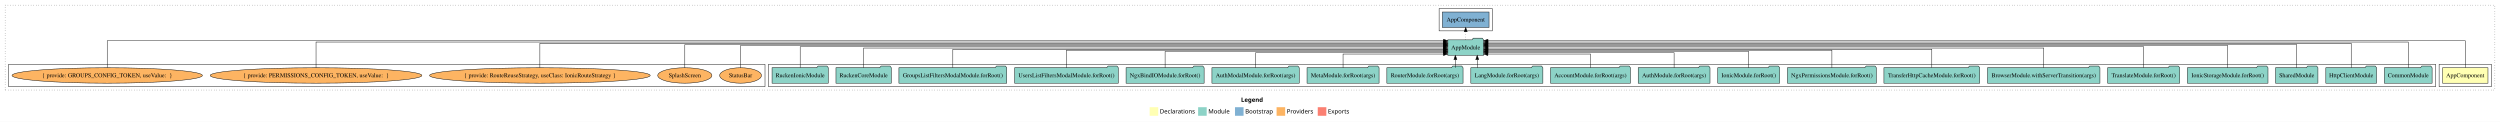
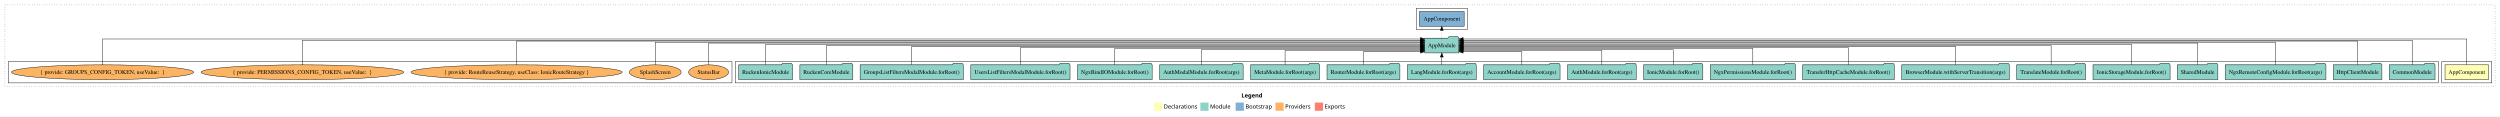
- <svg xmlns="http://www.w3.org/2000/svg" width="5830pt" height="284pt" viewBox="0.00 0.00 5830.00 284.00">
+ <svg xmlns="http://www.w3.org/2000/svg" width="6093pt" height="284pt" viewBox="0.00 0.00 6093.00 284.00">
  <g id="graph0" class="graph" transform="scale(1 1) rotate(0) translate(4 280)">
-     <polygon fill="#ffffff" stroke="transparent" points="-4,4 -4,-280 5826,-280 5826,4 -4,4" />
-     <text text-anchor="start" x="2890.009" y="-42.4" font-family="sans-serif" font-weight="bold" font-size="14.00" fill="#000000">Legend</text>
-     <polygon fill="#ffffb3" stroke="transparent" points="2677,-10 2677,-30 2697,-30 2697,-10 2677,-10" />
-     <text text-anchor="start" x="2700.629" y="-15.4" font-family="sans-serif" font-size="14.00" fill="#000000">  Declarations</text>
-     <polygon fill="#8dd3c7" stroke="transparent" points="2790,-10 2790,-30 2810,-30 2810,-10 2790,-10" />
-     <text text-anchor="start" x="2813.725" y="-15.4" font-family="sans-serif" font-size="14.00" fill="#000000">  Module</text>
-     <polygon fill="#80b1d3" stroke="transparent" points="2876,-10 2876,-30 2896,-30 2896,-10 2876,-10" />
-     <text text-anchor="start" x="2899.781" y="-15.4" font-family="sans-serif" font-size="14.00" fill="#000000">  Bootstrap</text>
-     <polygon fill="#fdb462" stroke="transparent" points="2973,-10 2973,-30 2993,-30 2993,-10 2973,-10" />
-     <text text-anchor="start" x="2996.673" y="-15.4" font-family="sans-serif" font-size="14.00" fill="#000000">  Providers</text>
-     <polygon fill="#fb8072" stroke="transparent" points="3069,-10 3069,-30 3089,-30 3089,-10 3069,-10" />
-     <text text-anchor="start" x="3092.726" y="-15.4" font-family="sans-serif" font-size="14.00" fill="#000000">  Exports</text>
+     <polygon fill="#ffffff" stroke="transparent" points="-4,4 -4,-280 6089,-280 6089,4 -4,4" />
+     <text text-anchor="start" x="3021.509" y="-42.4" font-family="sans-serif" font-weight="bold" font-size="14.00" fill="#000000">Legend</text>
+     <polygon fill="#ffffb3" stroke="transparent" points="2808.5,-10 2808.5,-30 2828.5,-30 2828.5,-10 2808.5,-10" />
+     <text text-anchor="start" x="2832.129" y="-15.4" font-family="sans-serif" font-size="14.00" fill="#000000">  Declarations</text>
+     <polygon fill="#8dd3c7" stroke="transparent" points="2921.5,-10 2921.5,-30 2941.5,-30 2941.5,-10 2921.5,-10" />
+     <text text-anchor="start" x="2945.225" y="-15.4" font-family="sans-serif" font-size="14.00" fill="#000000">  Module</text>
+     <polygon fill="#80b1d3" stroke="transparent" points="3007.5,-10 3007.5,-30 3027.5,-30 3027.5,-10 3007.5,-10" />
+     <text text-anchor="start" x="3031.281" y="-15.4" font-family="sans-serif" font-size="14.00" fill="#000000">  Bootstrap</text>
+     <polygon fill="#fdb462" stroke="transparent" points="3104.5,-10 3104.5,-30 3124.5,-30 3124.5,-10 3104.5,-10" />
+     <text text-anchor="start" x="3128.173" y="-15.4" font-family="sans-serif" font-size="14.00" fill="#000000">  Providers</text>
+     <polygon fill="#fb8072" stroke="transparent" points="3200.5,-10 3200.5,-30 3220.5,-30 3220.5,-10 3200.5,-10" />
+     <text text-anchor="start" x="3224.226" y="-15.4" font-family="sans-serif" font-size="14.00" fill="#000000">  Exports</text>
    <g id="clust1" class="cluster">
-       <polygon fill="none" stroke="#000000" stroke-dasharray="1,5" points="8,-70 8,-268 5814,-268 5814,-70 8,-70" />
+       <polygon fill="none" stroke="#000000" stroke-dasharray="1,5" points="8,-70 8,-268 6077,-268 6077,-70 8,-70" />
    </g>
    <g id="clust2" class="cluster">
-       <polygon fill="none" stroke="#000000" points="5684,-78 5684,-130 5806,-130 5806,-78 5684,-78" />
+       <polygon fill="none" stroke="#000000" points="5947,-78 5947,-130 6069,-130 6069,-78 5947,-78" />
    </g>
    <g id="clust4" class="cluster">
-       <polygon fill="none" stroke="#000000" points="1788,-78 1788,-130 5676,-130 5676,-78 1788,-78" />
+       <polygon fill="none" stroke="#000000" points="1788,-78 1788,-130 5939,-130 5939,-78 1788,-78" />
    </g>
    <g id="clust6" class="cluster">
-       <polygon fill="none" stroke="#000000" points="3352,-208 3352,-260 3476,-260 3476,-208 3352,-208" />
+       <polygon fill="none" stroke="#000000" points="3448,-208 3448,-260 3572,-260 3572,-208 3448,-208" />
    </g>
    <g id="clust7" class="cluster">
      <polygon fill="none" stroke="#000000" points="16,-78 16,-130 1780,-130 1780,-78 16,-78" />
    </g>
    <g id="node1" class="node">
-       <polygon fill="#ffffb3" stroke="#000000" points="5797.94,-122 5692.06,-122 5692.06,-86 5797.94,-86 5797.94,-122" />
-       <text text-anchor="middle" x="5745" y="-99.8" font-family="Times,serif" font-size="14.00" fill="#000000">AppComponent</text>
+       <polygon fill="#ffffb3" stroke="#000000" points="6060.94,-122 5955.06,-122 5955.06,-86 6060.94,-86 6060.94,-122" />
+       <text text-anchor="middle" x="6008" y="-99.8" font-family="Times,serif" font-size="14.00" fill="#000000">AppComponent</text>
    </g>
    <g id="node2" class="node">
-       <polygon fill="#8dd3c7" stroke="#000000" points="3455.657,-187 3452.657,-191 3431.657,-191 3428.657,-187 3372.343,-187 3372.343,-151 3455.657,-151 3455.657,-187" />
-       <text text-anchor="middle" x="3414" y="-164.8" font-family="Times,serif" font-size="14.00" fill="#000000">AppModule</text>
+       <polygon fill="#8dd3c7" stroke="#000000" points="3551.657,-187 3548.657,-191 3527.657,-191 3524.657,-187 3468.343,-187 3468.343,-151 3551.657,-151 3551.657,-187" />
+       <text text-anchor="middle" x="3510" y="-164.8" font-family="Times,serif" font-size="14.00" fill="#000000">AppModule</text>
    </g>
    <g id="edge1" class="edge">
-       <path fill="none" stroke="#000000" d="M5745,-122.38C5745,-146.279 5745,-185 5745,-185 5745,-185 3465.947,-185 3465.947,-185" />
-       <polygon fill="#000000" stroke="#000000" points="3465.947,-181.5 3455.947,-185 3465.947,-188.5 3465.947,-181.5" />
-     </g>
-     <g id="node23" class="node">
-       <polygon fill="#80b1d3" stroke="#000000" points="3468.439,-252 3359.561,-252 3359.561,-216 3468.439,-216 3468.439,-252" />
-       <text text-anchor="middle" x="3414" y="-229.8" font-family="Times,serif" font-size="14.00" fill="#000000">AppComponent </text>
-     </g>
-     <g id="edge22" class="edge">
-       <path fill="none" stroke="#000000" stroke-dasharray="1,5" d="M3414,-187.106C3414,-187.106 3414,-205.991 3414,-205.991" />
-       <polygon fill="#000000" stroke="#000000" points="3410.5,-205.991 3414,-215.991 3417.5,-205.991 3410.5,-205.991" />
+       <path fill="none" stroke="#000000" d="M6008,-122.38C6008,-146.279 6008,-185 6008,-185 6008,-185 3561.79,-185 3561.79,-185" />
+       <polygon fill="#000000" stroke="#000000" points="3561.79,-181.5 3551.79,-185 3561.79,-188.5 3561.79,-181.5" />
+     </g>
+     <g id="node24" class="node">
+       <polygon fill="#80b1d3" stroke="#000000" points="3564.439,-252 3455.561,-252 3455.561,-216 3564.439,-216 3564.439,-252" />
+       <text text-anchor="middle" x="3510" y="-229.8" font-family="Times,serif" font-size="14.00" fill="#000000">AppComponent </text>
+     </g>
+     <g id="edge23" class="edge">
+       <path fill="none" stroke="#000000" stroke-dasharray="1,5" d="M3510,-187.106C3510,-187.106 3510,-205.991 3510,-205.991" />
+       <polygon fill="#000000" stroke="#000000" points="3506.5,-205.991 3510,-215.991 3513.5,-205.991 3506.5,-205.991" />
    </g>
    <g id="node3" class="node">
-       <polygon fill="#8dd3c7" stroke="#000000" points="5667.668,-122 5664.668,-126 5643.668,-126 5640.668,-122 5556.332,-122 5556.332,-86 5667.668,-86 5667.668,-122" />
-       <text text-anchor="middle" x="5612" y="-99.8" font-family="Times,serif" font-size="14.00" fill="#000000">CommonModule</text>
+       <polygon fill="#8dd3c7" stroke="#000000" points="5930.668,-122 5927.668,-126 5906.668,-126 5903.668,-122 5819.332,-122 5819.332,-86 5930.668,-86 5930.668,-122" />
+       <text text-anchor="middle" x="5875" y="-99.8" font-family="Times,serif" font-size="14.00" fill="#000000">CommonModule</text>
    </g>
    <g id="edge2" class="edge">
-       <path fill="none" stroke="#000000" d="M5612,-122.091C5612,-145.133 5612,-182 5612,-182 5612,-182 3465.945,-182 3465.945,-182" />
-       <polygon fill="#000000" stroke="#000000" points="3465.945,-178.5 3455.945,-182 3465.945,-185.5 3465.945,-178.5" />
+       <path fill="none" stroke="#000000" d="M5875,-122.091C5875,-145.133 5875,-182 5875,-182 5875,-182 3561.801,-182 3561.801,-182" />
+       <polygon fill="#000000" stroke="#000000" points="3561.801,-178.5 3551.801,-182 3561.801,-185.5 3561.801,-178.5" />
    </g>
    <g id="node4" class="node">
-       <polygon fill="#8dd3c7" stroke="#000000" points="5538.161,-122 5535.161,-126 5514.161,-126 5511.161,-122 5419.839,-122 5419.839,-86 5538.161,-86 5538.161,-122" />
-       <text text-anchor="middle" x="5479" y="-99.8" font-family="Times,serif" font-size="14.00" fill="#000000">HttpClientModule</text>
+       <polygon fill="#8dd3c7" stroke="#000000" points="5801.161,-122 5798.161,-126 5777.161,-126 5774.161,-122 5682.839,-122 5682.839,-86 5801.161,-86 5801.161,-122" />
+       <text text-anchor="middle" x="5742" y="-99.8" font-family="Times,serif" font-size="14.00" fill="#000000">HttpClientModule</text>
    </g>
    <g id="edge3" class="edge">
-       <path fill="none" stroke="#000000" d="M5479,-122.155C5479,-144.352 5479,-179 5479,-179 5479,-179 3465.716,-179 3465.716,-179" />
-       <polygon fill="#000000" stroke="#000000" points="3465.716,-175.5 3455.716,-179 3465.716,-182.5 3465.716,-175.5" />
+       <path fill="none" stroke="#000000" d="M5742,-122.011C5742,-144.485 5742,-180 5742,-180 5742,-180 3562.103,-180 3562.103,-180" />
+       <polygon fill="#000000" stroke="#000000" points="3562.103,-176.5 3552.103,-180 3562.103,-183.5 3562.103,-176.5" />
    </g>
    <g id="node5" class="node">
+       <polygon fill="#8dd3c7" stroke="#000000" points="5664.781,-122 5661.781,-126 5640.781,-126 5637.781,-122 5419.219,-122 5419.219,-86 5664.781,-86 5664.781,-122" />
+       <text text-anchor="middle" x="5542" y="-99.8" font-family="Times,serif" font-size="14.00" fill="#000000">NgxRemoteConfigModule.forRoot(args)</text>
+     </g>
+     <g id="edge4" class="edge">
+       <path fill="none" stroke="#000000" d="M5542,-122.045C5542,-143.662 5542,-177 5542,-177 5542,-177 3561.975,-177 3561.975,-177" />
+       <polygon fill="#000000" stroke="#000000" points="3561.975,-173.5 3551.975,-177 3561.975,-180.5 3561.975,-173.5" />
+     </g>
+     <g id="node6" class="node">
      <polygon fill="#8dd3c7" stroke="#000000" points="5401.423,-122 5398.423,-126 5377.423,-126 5374.423,-122 5302.577,-122 5302.577,-86 5401.423,-86 5401.423,-122" />
      <text text-anchor="middle" x="5352" y="-99.8" font-family="Times,serif" font-size="14.00" fill="#000000">SharedModule</text>
    </g>
-     <g id="edge4" class="edge">
-       <path fill="none" stroke="#000000" d="M5352,-122.169C5352,-143.498 5352,-176 5352,-176 5352,-176 3465.826,-176 3465.826,-176" />
-       <polygon fill="#000000" stroke="#000000" points="3465.826,-172.5 3455.826,-176 3465.826,-179.5 3465.826,-172.5" />
-     </g>
-     <g id="node6" class="node">
+     <g id="edge5" class="edge">
+       <path fill="none" stroke="#000000" d="M5352,-122.284C5352,-143.321 5352,-175 5352,-175 5352,-175 3561.934,-175 3561.934,-175" />
+       <polygon fill="#000000" stroke="#000000" points="3561.934,-171.5 3551.934,-175 3561.934,-178.5 3561.934,-171.5" />
+     </g>
+     <g id="node7" class="node">
      <polygon fill="#8dd3c7" stroke="#000000" points="5284.949,-122 5281.949,-126 5260.949,-126 5257.949,-122 5097.051,-122 5097.051,-86 5284.949,-86 5284.949,-122" />
      <text text-anchor="middle" x="5191" y="-99.8" font-family="Times,serif" font-size="14.00" fill="#000000">IonicStorageModule.forRoot()</text>
    </g>
-     <g id="edge5" class="edge">
-       <path fill="none" stroke="#000000" d="M5191,-122.027C5191,-142.767 5191,-174 5191,-174 5191,-174 3465.74,-174 3465.74,-174" />
-       <polygon fill="#000000" stroke="#000000" points="3465.74,-170.5 3455.74,-174 3465.74,-177.5 3465.74,-170.5" />
-     </g>
-     <g id="node7" class="node">
+     <g id="edge6" class="edge">
+       <path fill="none" stroke="#000000" d="M5191,-122.223C5191,-142.365 5191,-172 5191,-172 5191,-172 3561.972,-172 3561.972,-172" />
+       <polygon fill="#000000" stroke="#000000" points="3561.972,-168.5 3551.972,-172 3561.972,-175.5 3561.972,-168.5" />
+     </g>
+     <g id="node8" class="node">
      <polygon fill="#8dd3c7" stroke="#000000" points="5079.002,-122 5076.002,-126 5055.002,-126 5052.002,-122 4910.998,-122 4910.998,-86 5079.002,-86 5079.002,-122" />
      <text text-anchor="middle" x="4995" y="-99.8" font-family="Times,serif" font-size="14.00" fill="#000000">TranslateModule.forRoot()</text>
    </g>
-     <g id="edge6" class="edge">
-       <path fill="none" stroke="#000000" d="M4995,-122.308C4995,-142.145 4995,-171 4995,-171 4995,-171 3465.881,-171 3465.881,-171" />
-       <polygon fill="#000000" stroke="#000000" points="3465.881,-167.5 3455.881,-171 3465.881,-174.5 3465.881,-167.5" />
-     </g>
-     <g id="node8" class="node">
+     <g id="edge7" class="edge">
+       <path fill="none" stroke="#000000" d="M4995,-122.106C4995,-141.339 4995,-169 4995,-169 4995,-169 3561.658,-169 3561.658,-169" />
+       <polygon fill="#000000" stroke="#000000" points="3561.658,-165.5 3551.658,-169 3561.658,-172.5 3561.658,-165.5" />
+     </g>
+     <g id="node9" class="node">
      <polygon fill="#8dd3c7" stroke="#000000" points="4893.079,-122 4890.079,-126 4869.079,-126 4866.079,-122 4630.921,-122 4630.921,-86 4893.079,-86 4893.079,-122" />
      <text text-anchor="middle" x="4762" y="-99.8" font-family="Times,serif" font-size="14.00" fill="#000000">BrowserModule.withServerTransition(args)</text>
    </g>
-     <g id="edge7" class="edge">
-       <path fill="none" stroke="#000000" d="M4762,-122.169C4762,-141.09 4762,-168 4762,-168 4762,-168 3465.821,-168 3465.821,-168" />
-       <polygon fill="#000000" stroke="#000000" points="3465.821,-164.5 3455.821,-168 3465.821,-171.5 3465.821,-164.5" />
-     </g>
-     <g id="node9" class="node">
+     <g id="edge8" class="edge">
+       <path fill="none" stroke="#000000" d="M4762,-122.222C4762,-140.828 4762,-167 4762,-167 4762,-167 3562.014,-167 3562.014,-167" />
+       <polygon fill="#000000" stroke="#000000" points="3562.014,-163.5 3552.014,-167 3562.014,-170.5 3562.014,-163.5" />
+     </g>
+     <g id="node10" class="node">
      <polygon fill="#8dd3c7" stroke="#000000" points="4612.696,-122 4609.696,-126 4588.696,-126 4585.696,-122 4389.304,-122 4389.304,-86 4612.696,-86 4612.696,-122" />
      <text text-anchor="middle" x="4501" y="-99.8" font-family="Times,serif" font-size="14.00" fill="#000000">TransferHttpCacheModule.forRoot()</text>
    </g>
-     <g id="edge8" class="edge">
-       <path fill="none" stroke="#000000" d="M4501,-122.302C4501,-140.27 4501,-165 4501,-165 4501,-165 3465.946,-165 3465.946,-165" />
-       <polygon fill="#000000" stroke="#000000" points="3465.946,-161.5 3455.946,-165 3465.946,-168.5 3465.946,-161.5" />
-     </g>
-     <g id="node10" class="node">
+     <g id="edge9" class="edge">
+       <path fill="none" stroke="#000000" d="M4501,-122.002C4501,-139.675 4501,-164 4501,-164 4501,-164 3561.949,-164 3561.949,-164" />
+       <polygon fill="#000000" stroke="#000000" points="3561.949,-160.5 3551.949,-164 3561.949,-167.5 3561.949,-160.5" />
+     </g>
+     <g id="node11" class="node">
      <polygon fill="#8dd3c7" stroke="#000000" points="4371.69,-122 4368.69,-126 4347.69,-126 4344.69,-122 4164.31,-122 4164.31,-86 4371.69,-86 4371.69,-122" />
      <text text-anchor="middle" x="4268" y="-99.8" font-family="Times,serif" font-size="14.00" fill="#000000">NgxPermissionsModule.forRoot()</text>
    </g>
-     <g id="edge9" class="edge">
-       <path fill="none" stroke="#000000" d="M4268,-122.022C4268,-139.373 4268,-163 4268,-163 4268,-163 3465.768,-163 3465.768,-163" />
-       <polygon fill="#000000" stroke="#000000" points="3465.768,-159.5 3455.768,-163 3465.768,-166.5 3465.768,-159.5" />
-     </g>
-     <g id="node11" class="node">
+     <g id="edge10" class="edge">
+       <path fill="none" stroke="#000000" d="M4268,-122.034C4268,-139.06 4268,-162 4268,-162 4268,-162 3561.833,-162 3561.833,-162" />
+       <polygon fill="#000000" stroke="#000000" points="3561.833,-158.5 3551.833,-162 3561.833,-165.5 3561.833,-158.5" />
+     </g>
+     <g id="node12" class="node">
      <polygon fill="#8dd3c7" stroke="#000000" points="4146.185,-122 4143.185,-126 4122.185,-126 4119.185,-122 4001.814,-122 4001.814,-86 4146.185,-86 4146.185,-122" />
      <text text-anchor="middle" x="4074" y="-99.8" font-family="Times,serif" font-size="14.00" fill="#000000">IonicModule.forRoot()</text>
    </g>
-     <g id="edge10" class="edge">
-       <path fill="none" stroke="#000000" d="M4074,-122.027C4074,-138.398 4074,-160 4074,-160 4074,-160 3465.787,-160 3465.787,-160" />
-       <polygon fill="#000000" stroke="#000000" points="3465.787,-156.5 3455.787,-160 3465.787,-163.5 3465.787,-156.5" />
-     </g>
-     <g id="node12" class="node">
+     <g id="edge11" class="edge">
+       <path fill="none" stroke="#000000" d="M4074,-122.009C4074,-138.049 4074,-159 4074,-159 4074,-159 3561.931,-159 3561.931,-159" />
+       <polygon fill="#000000" stroke="#000000" points="3561.931,-155.5 3551.931,-159 3561.931,-162.5 3561.931,-155.5" />
+     </g>
+     <g id="node13" class="node">
      <polygon fill="#8dd3c7" stroke="#000000" points="3983.737,-122 3980.737,-126 3959.737,-126 3956.737,-122 3816.263,-122 3816.263,-86 3983.737,-86 3983.737,-122" />
      <text text-anchor="middle" x="3900" y="-99.8" font-family="Times,serif" font-size="14.00" fill="#000000">AuthModule.forRoot(args)</text>
    </g>
-     <g id="edge11" class="edge">
-       <path fill="none" stroke="#000000" d="M3900,-122.24C3900,-137.571 3900,-157 3900,-157 3900,-157 3465.857,-157 3465.857,-157" />
-       <polygon fill="#000000" stroke="#000000" points="3465.857,-153.5 3455.857,-157 3465.857,-160.5 3465.857,-153.5" />
-     </g>
-     <g id="node13" class="node">
+     <g id="edge12" class="edge">
+       <path fill="none" stroke="#000000" d="M3900,-122.24C3900,-137.571 3900,-157 3900,-157 3900,-157 3561.737,-157 3561.737,-157" />
+       <polygon fill="#000000" stroke="#000000" points="3561.737,-153.5 3551.737,-157 3561.737,-160.5 3561.737,-153.5" />
+     </g>
+     <g id="node14" class="node">
      <polygon fill="#8dd3c7" stroke="#000000" points="3798.166,-122 3795.166,-126 3774.166,-126 3771.166,-122 3611.834,-122 3611.834,-86 3798.166,-86 3798.166,-122" />
      <text text-anchor="middle" x="3705" y="-99.8" font-family="Times,serif" font-size="14.00" fill="#000000">AccountModule.forRoot(args)</text>
    </g>
-     <g id="edge12" class="edge">
-       <path fill="none" stroke="#000000" d="M3705,-122.051C3705,-136.373 3705,-154 3705,-154 3705,-154 3465.693,-154 3465.693,-154" />
-       <polygon fill="#000000" stroke="#000000" points="3465.693,-150.5 3455.693,-154 3465.693,-157.5 3465.693,-150.5" />
-     </g>
-     <g id="node14" class="node">
+     <g id="edge13" class="edge">
+       <path fill="none" stroke="#000000" d="M3705,-122.051C3705,-136.373 3705,-154 3705,-154 3705,-154 3561.832,-154 3561.832,-154" />
+       <polygon fill="#000000" stroke="#000000" points="3561.832,-150.5 3551.832,-154 3561.832,-157.5 3561.832,-150.5" />
+     </g>
+     <g id="node15" class="node">
      <polygon fill="#8dd3c7" stroke="#000000" points="3594.006,-122 3591.006,-126 3570.006,-126 3567.006,-122 3425.994,-122 3425.994,-86 3594.006,-86 3594.006,-122" />
      <text text-anchor="middle" x="3510" y="-99.8" font-family="Times,serif" font-size="14.00" fill="#000000">LangModule.forRoot(args)</text>
    </g>
-     <g id="edge13" class="edge">
-       <path fill="none" stroke="#000000" d="M3440.912,-122.106C3440.912,-122.106 3440.912,-140.991 3440.912,-140.991" />
-       <polygon fill="#000000" stroke="#000000" points="3437.413,-140.991 3440.912,-150.991 3444.413,-140.991 3437.413,-140.991" />
-     </g>
-     <g id="node15" class="node">
+     <g id="edge14" class="edge">
+       <path fill="none" stroke="#000000" d="M3510,-122.106C3510,-122.106 3510,-140.991 3510,-140.991" />
+       <polygon fill="#000000" stroke="#000000" points="3506.5,-140.991 3510,-150.991 3513.5,-140.991 3506.5,-140.991" />
+     </g>
+     <g id="node16" class="node">
      <polygon fill="#8dd3c7" stroke="#000000" points="3407.842,-122 3404.842,-126 3383.842,-126 3380.842,-122 3230.158,-122 3230.158,-86 3407.842,-86 3407.842,-122" />
      <text text-anchor="middle" x="3319" y="-99.8" font-family="Times,serif" font-size="14.00" fill="#000000">RouterModule.forRoot(args)</text>
    </g>
-     <g id="edge14" class="edge">
-       <path fill="none" stroke="#000000" d="M3389.921,-122.106C3389.921,-122.106 3389.921,-140.991 3389.921,-140.991" />
-       <polygon fill="#000000" stroke="#000000" points="3386.421,-140.991 3389.921,-150.991 3393.421,-140.991 3386.421,-140.991" />
-     </g>
-     <g id="node16" class="node">
+     <g id="edge15" class="edge">
+       <path fill="none" stroke="#000000" d="M3319,-122.051C3319,-136.373 3319,-154 3319,-154 3319,-154 3458.084,-154 3458.084,-154" />
+       <polygon fill="#000000" stroke="#000000" points="3458.084,-157.5 3468.084,-154 3458.084,-150.5 3458.084,-157.5" />
+     </g>
+     <g id="node17" class="node">
      <polygon fill="#8dd3c7" stroke="#000000" points="3212.004,-122 3209.004,-126 3188.004,-126 3185.004,-122 3043.996,-122 3043.996,-86 3212.004,-86 3212.004,-122" />
      <text text-anchor="middle" x="3128" y="-99.8" font-family="Times,serif" font-size="14.00" fill="#000000">MetaModule.forRoot(args)</text>
    </g>
-     <g id="edge15" class="edge">
-       <path fill="none" stroke="#000000" d="M3128,-122.051C3128,-136.373 3128,-154 3128,-154 3128,-154 3362.107,-154 3362.107,-154" />
-       <polygon fill="#000000" stroke="#000000" points="3362.107,-157.5 3372.107,-154 3362.107,-150.5 3362.107,-157.5" />
-     </g>
-     <g id="node17" class="node">
+     <g id="edge16" class="edge">
+       <path fill="none" stroke="#000000" d="M3128,-122.24C3128,-137.571 3128,-157 3128,-157 3128,-157 3458.027,-157 3458.027,-157" />
+       <polygon fill="#000000" stroke="#000000" points="3458.027,-160.5 3468.027,-157 3458.027,-153.5 3458.027,-160.5" />
+     </g>
+     <g id="node18" class="node">
      <polygon fill="#8dd3c7" stroke="#000000" points="3025.786,-122 3022.786,-126 3001.786,-126 2998.786,-122 2822.214,-122 2822.214,-86 3025.786,-86 3025.786,-122" />
      <text text-anchor="middle" x="2924" y="-99.8" font-family="Times,serif" font-size="14.00" fill="#000000">AuthModalModule.forRoot(args)</text>
    </g>
-     <g id="edge16" class="edge">
-       <path fill="none" stroke="#000000" d="M2924,-122.24C2924,-137.571 2924,-157 2924,-157 2924,-157 3362.223,-157 3362.223,-157" />
-       <polygon fill="#000000" stroke="#000000" points="3362.223,-160.5 3372.223,-157 3362.223,-153.5 3362.223,-160.5" />
-     </g>
-     <g id="node18" class="node">
+     <g id="edge17" class="edge">
+       <path fill="none" stroke="#000000" d="M2924,-122.009C2924,-138.049 2924,-159 2924,-159 2924,-159 3458.326,-159 3458.326,-159" />
+       <polygon fill="#000000" stroke="#000000" points="3458.326,-162.5 3468.326,-159 3458.326,-155.5 3458.326,-162.5" />
+     </g>
+     <g id="node19" class="node">
      <polygon fill="#8dd3c7" stroke="#000000" points="2804.02,-122 2801.02,-126 2780.02,-126 2777.02,-122 2621.98,-122 2621.98,-86 2804.02,-86 2804.02,-122" />
      <text text-anchor="middle" x="2713" y="-99.8" font-family="Times,serif" font-size="14.00" fill="#000000">NgxBindIOModule.forRoot()</text>
    </g>
-     <g id="edge17" class="edge">
-       <path fill="none" stroke="#000000" d="M2713,-122.027C2713,-138.398 2713,-160 2713,-160 2713,-160 3362.249,-160 3362.249,-160" />
-       <polygon fill="#000000" stroke="#000000" points="3362.249,-163.5 3372.249,-160 3362.249,-156.5 3362.249,-163.5" />
-     </g>
-     <g id="node19" class="node">
+     <g id="edge18" class="edge">
+       <path fill="none" stroke="#000000" d="M2713,-122.034C2713,-139.06 2713,-162 2713,-162 2713,-162 3458.272,-162 3458.272,-162" />
+       <polygon fill="#000000" stroke="#000000" points="3458.272,-165.5 3468.272,-162 3458.272,-158.5 3458.272,-165.5" />
+     </g>
+     <g id="node20" class="node">
      <polygon fill="#8dd3c7" stroke="#000000" points="2603.893,-122 2600.893,-126 2579.893,-126 2576.893,-122 2362.107,-122 2362.107,-86 2603.893,-86 2603.893,-122" />
      <text text-anchor="middle" x="2483" y="-99.8" font-family="Times,serif" font-size="14.00" fill="#000000">UsersListFiltersModalModule.forRoot()</text>
    </g>
-     <g id="edge18" class="edge">
-       <path fill="none" stroke="#000000" d="M2483,-122.022C2483,-139.373 2483,-163 2483,-163 2483,-163 3362.188,-163 3362.188,-163" />
-       <polygon fill="#000000" stroke="#000000" points="3362.188,-166.5 3372.188,-163 3362.188,-159.5 3362.188,-166.5" />
-     </g>
-     <g id="node20" class="node">
+     <g id="edge19" class="edge">
+       <path fill="none" stroke="#000000" d="M2483,-122.002C2483,-139.675 2483,-164 2483,-164 2483,-164 3458.148,-164 3458.148,-164" />
+       <polygon fill="#000000" stroke="#000000" points="3458.148,-167.5 3468.148,-164 3458.148,-160.5 3458.148,-167.5" />
+     </g>
+     <g id="node21" class="node">
      <polygon fill="#8dd3c7" stroke="#000000" points="2343.734,-122 2340.734,-126 2319.734,-126 2316.734,-122 2092.266,-122 2092.266,-86 2343.734,-86 2343.734,-122" />
      <text text-anchor="middle" x="2218" y="-99.8" font-family="Times,serif" font-size="14.00" fill="#000000">GroupsListFiltersModalModule.forRoot()</text>
    </g>
-     <g id="edge19" class="edge">
-       <path fill="none" stroke="#000000" d="M2218,-122.302C2218,-140.27 2218,-165 2218,-165 2218,-165 3362.135,-165 3362.135,-165" />
-       <polygon fill="#000000" stroke="#000000" points="3362.135,-168.5 3372.135,-165 3362.135,-161.5 3362.135,-168.5" />
-     </g>
-     <g id="node21" class="node">
+     <g id="edge20" class="edge">
+       <path fill="none" stroke="#000000" d="M2218,-122.222C2218,-140.828 2218,-167 2218,-167 2218,-167 3458.113,-167 3458.113,-167" />
+       <polygon fill="#000000" stroke="#000000" points="3458.113,-170.5 3468.113,-167 3458.113,-163.5 3458.113,-170.5" />
+     </g>
+     <g id="node22" class="node">
      <polygon fill="#8dd3c7" stroke="#000000" points="2074.528,-122 2071.528,-126 2050.528,-126 2047.528,-122 1945.472,-122 1945.472,-86 2074.528,-86 2074.528,-122" />
      <text text-anchor="middle" x="2010" y="-99.8" font-family="Times,serif" font-size="14.00" fill="#000000">RuckenCoreModule</text>
    </g>
-     <g id="edge20" class="edge">
-       <path fill="none" stroke="#000000" d="M2010,-122.169C2010,-141.09 2010,-168 2010,-168 2010,-168 3361.981,-168 3361.981,-168" />
-       <polygon fill="#000000" stroke="#000000" points="3361.981,-171.5 3371.981,-168 3361.981,-164.5 3361.981,-171.5" />
-     </g>
-     <g id="node22" class="node">
+     <g id="edge21" class="edge">
+       <path fill="none" stroke="#000000" d="M2010,-122.106C2010,-141.339 2010,-169 2010,-169 2010,-169 3458.316,-169 3458.316,-169" />
+       <polygon fill="#000000" stroke="#000000" points="3458.316,-172.5 3468.316,-169 3458.316,-165.5 3458.316,-172.5" />
+     </g>
+     <g id="node23" class="node">
      <polygon fill="#8dd3c7" stroke="#000000" points="1927.581,-122 1924.581,-126 1903.581,-126 1900.581,-122 1796.419,-122 1796.419,-86 1927.581,-86 1927.581,-122" />
      <text text-anchor="middle" x="1862" y="-99.8" font-family="Times,serif" font-size="14.00" fill="#000000">RuckenIonicModule</text>
    </g>
-     <g id="edge21" class="edge">
-       <path fill="none" stroke="#000000" d="M1862,-122.308C1862,-142.145 1862,-171 1862,-171 1862,-171 3362.086,-171 3362.086,-171" />
-       <polygon fill="#000000" stroke="#000000" points="3362.086,-174.5 3372.086,-171 3362.086,-167.5 3362.086,-174.5" />
-     </g>
-     <g id="node24" class="node">
+     <g id="edge22" class="edge">
+       <path fill="none" stroke="#000000" d="M1862,-122.223C1862,-142.365 1862,-172 1862,-172 1862,-172 3458.023,-172 3458.023,-172" />
+       <polygon fill="#000000" stroke="#000000" points="3458.023,-175.5 3468.023,-172 3458.023,-168.5 3458.023,-175.5" />
+     </g>
+     <g id="node25" class="node">
      <ellipse fill="#fdb462" stroke="#000000" cx="1723" cy="-104" rx="48.669" ry="18" />
      <text text-anchor="middle" x="1723" y="-99.8" font-family="Times,serif" font-size="14.00" fill="#000000">StatusBar</text>
    </g>
-     <g id="edge23" class="edge">
-       <path fill="none" stroke="#000000" d="M1723,-122.027C1723,-142.767 1723,-174 1723,-174 1723,-174 3362.2,-174 3362.2,-174" />
-       <polygon fill="#000000" stroke="#000000" points="3362.2,-177.5 3372.2,-174 3362.2,-170.5 3362.2,-177.5" />
-     </g>
-     <g id="node25" class="node">
+     <g id="edge24" class="edge">
+       <path fill="none" stroke="#000000" d="M1723,-122.284C1723,-143.321 1723,-175 1723,-175 1723,-175 3458.025,-175 3458.025,-175" />
+       <polygon fill="#000000" stroke="#000000" points="3458.025,-178.5 3468.025,-175 3458.025,-171.5 3458.025,-178.5" />
+     </g>
+     <g id="node26" class="node">
      <ellipse fill="#fdb462" stroke="#000000" cx="1593" cy="-104" rx="63.119" ry="18" />
      <text text-anchor="middle" x="1593" y="-99.8" font-family="Times,serif" font-size="14.00" fill="#000000">SplashScreen</text>
    </g>
-     <g id="edge24" class="edge">
-       <path fill="none" stroke="#000000" d="M1593,-122.169C1593,-143.498 1593,-176 1593,-176 1593,-176 3362.107,-176 3362.107,-176" />
-       <polygon fill="#000000" stroke="#000000" points="3362.107,-179.5 3372.107,-176 3362.107,-172.5 3362.107,-179.5" />
-     </g>
-     <g id="node26" class="node">
+     <g id="edge25" class="edge">
+       <path fill="none" stroke="#000000" d="M1593,-122.045C1593,-143.662 1593,-177 1593,-177 1593,-177 3458.178,-177 3458.178,-177" />
+       <polygon fill="#000000" stroke="#000000" points="3458.178,-180.5 3468.178,-177 3458.178,-173.5 3458.178,-180.5" />
+     </g>
+     <g id="node27" class="node">
      <ellipse fill="#fdb462" stroke="#000000" cx="1255" cy="-104" rx="257.272" ry="18" />
      <text text-anchor="middle" x="1255" y="-99.8" font-family="Times,serif" font-size="14.00" fill="#000000">{ provide: RouteReuseStrategy, useClass: IonicRouteStrategy }</text>
    </g>
-     <g id="edge25" class="edge">
-       <path fill="none" stroke="#000000" d="M1255,-122.155C1255,-144.352 1255,-179 1255,-179 1255,-179 3362.321,-179 3362.321,-179" />
-       <polygon fill="#000000" stroke="#000000" points="3362.321,-182.5 3372.321,-179 3362.321,-175.5 3362.321,-182.5" />
-     </g>
-     <g id="node27" class="node">
+     <g id="edge26" class="edge">
+       <path fill="none" stroke="#000000" d="M1255,-122.011C1255,-144.485 1255,-180 1255,-180 1255,-180 3457.956,-180 3457.956,-180" />
+       <polygon fill="#000000" stroke="#000000" points="3457.957,-183.5 3467.956,-180 3457.956,-176.5 3457.957,-183.5" />
+     </g>
+     <g id="node28" class="node">
      <ellipse fill="#fdb462" stroke="#000000" cx="733" cy="-104" rx="246.822" ry="18" />
      <text text-anchor="middle" x="733" y="-99.8" font-family="Times,serif" font-size="14.00" fill="#000000">{ provide: PERMISSIONS_CONFIG_TOKEN, useValue:  }</text>
    </g>
-     <g id="edge26" class="edge">
-       <path fill="none" stroke="#000000" d="M733,-122.091C733,-145.133 733,-182 733,-182 733,-182 3362.157,-182 3362.157,-182" />
-       <polygon fill="#000000" stroke="#000000" points="3362.157,-185.5 3372.157,-182 3362.157,-178.5 3362.157,-185.5" />
-     </g>
-     <g id="node28" class="node">
+     <g id="edge27" class="edge">
+       <path fill="none" stroke="#000000" d="M733,-122.091C733,-145.133 733,-182 733,-182 733,-182 3458.316,-182 3458.316,-182" />
+       <polygon fill="#000000" stroke="#000000" points="3458.316,-185.5 3468.316,-182 3458.316,-178.5 3458.316,-185.5" />
+     </g>
+     <g id="node29" class="node">
      <ellipse fill="#fdb462" stroke="#000000" cx="246" cy="-104" rx="221.966" ry="18" />
      <text text-anchor="middle" x="246" y="-99.8" font-family="Times,serif" font-size="14.00" fill="#000000">{ provide: GROUPS_CONFIG_TOKEN, useValue:  }</text>
    </g>
-     <g id="edge27" class="edge">
-       <path fill="none" stroke="#000000" d="M246,-122.38C246,-146.279 246,-185 246,-185 246,-185 3362.201,-185 3362.201,-185" />
-       <polygon fill="#000000" stroke="#000000" points="3362.201,-188.5 3372.201,-185 3362.201,-181.5 3362.201,-188.5" />
+     <g id="edge28" class="edge">
+       <path fill="none" stroke="#000000" d="M246,-122.38C246,-146.279 246,-185 246,-185 246,-185 3458.136,-185 3458.136,-185" />
+       <polygon fill="#000000" stroke="#000000" points="3458.136,-188.5 3468.136,-185 3458.136,-181.5 3458.136,-188.5" />
    </g>
  </g>
</svg>
